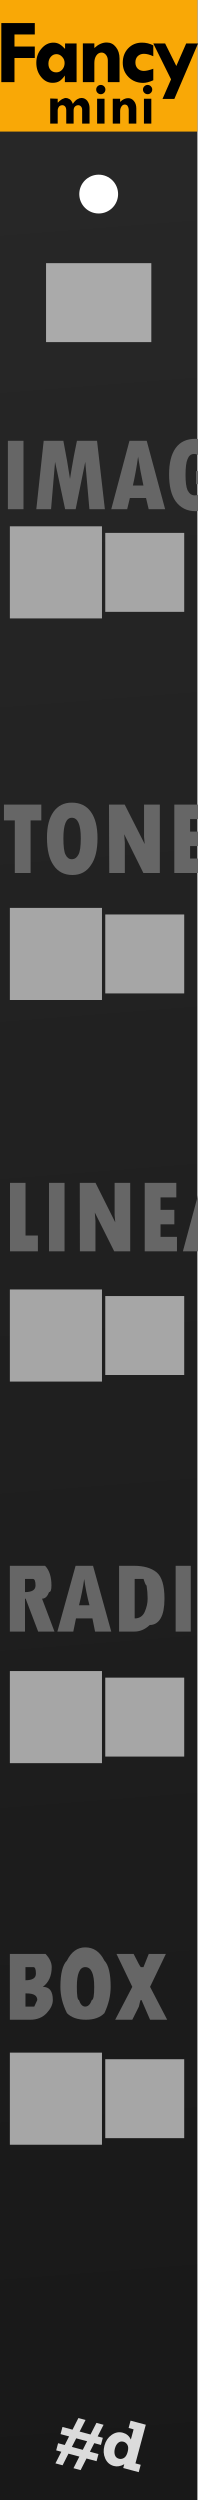
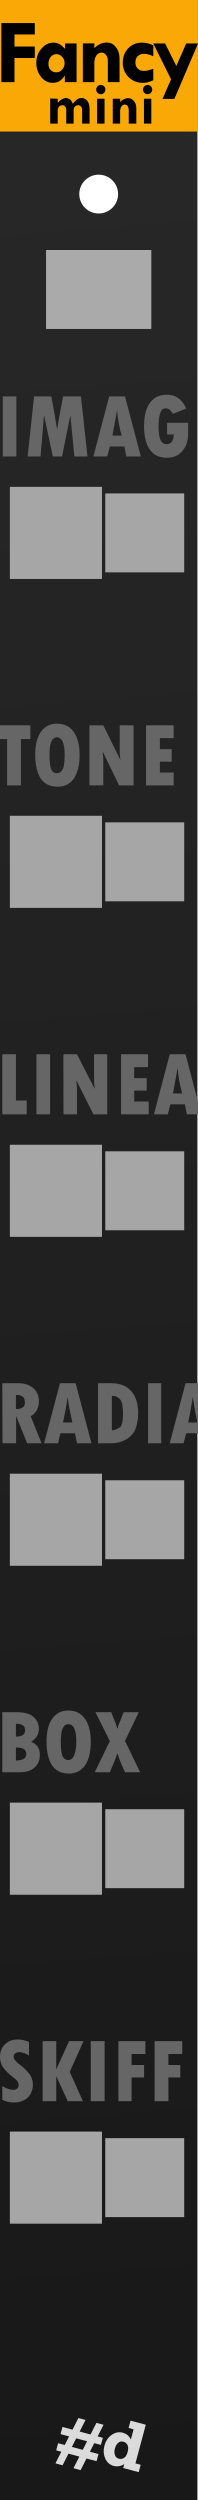
<svg xmlns="http://www.w3.org/2000/svg" width="30" height="380" viewBox="0 0 30 380" version="1.1">
  <linearGradient id="pg" y2="100%" gradientUnits="userSpaceOnUse">
    <stop offset="0" stop-color="#282828" />
    <stop offset="1" stop-color="#181818" />
  </linearGradient>
  <rect id="panel" width="100%" height="100%" fill="url(#pg)" />
  <rect id="mast" width="100%" height="20" fill="#f9a806" />
  <path id="Fancy--title" d="M 0.2 3.504 L 5.29 3.504 L 5.29 5.24 L 2.2 5.24 L 2.2 7.07 L 5.29 7.07 L 5.29 8.82 L 2.2 8.82 L 2.2 12.48 L 0.2 12.48 Z M 9.86 12.48 L 9.86 11.48 L 9.86 11.48 C 9.587 11.867 9.313 12.15 9.04 12.33 C 8.76 12.503 8.413 12.59 8 12.59 C 7.313 12.59 6.73 12.293 6.25 11.7 C 5.763 11.107 5.52 10.387 5.52 9.54 C 5.52 8.7 5.78 7.983 6.3 7.39 C 6.813 6.783 7.423 6.48 8.13 6.48 C 8.463 6.48 8.767 6.557 9.04 6.71 C 9.307 6.863 9.59 7.103 9.89 7.43 L 9.89 6.61 L 11.641 6.61 L 11.641 12.48 Z M 8.58 8.23 C 8.233 8.23 7.943 8.37 7.71 8.65 C 7.477 8.923 7.36 9.27 7.36 9.69 C 7.36 10.083 7.47 10.4 7.69 10.64 C 7.91 10.88 8.2 11 8.56 11 C 8.907 11 9.203 10.863 9.45 10.59 C 9.697 10.31 9.82 9.973 9.82 9.58 C 9.82 9.213 9.697 8.9 9.45 8.64 C 9.203 8.367 8.913 8.23 8.58 8.23 Z M 14.34 6.6 L 14.34 7.3 C 14.94 6.74 15.567 6.46 16.22 6.46 C 16.787 6.46 17.25 6.69 17.61 7.15 C 17.983 7.61 18.17 8.197 18.17 8.91 L 18.17 12.48 L 16.39 12.48 L 16.39 9.19 C 16.39 8.857 16.297 8.573 16.11 8.34 C 15.923 8.107 15.7 7.99 15.44 7.99 C 15.12 7.99 14.857 8.137 14.65 8.43 C 14.443 8.723 14.34 9.103 14.34 9.57 L 14.34 12.48 L 12.594 12.48 L 12.594 6.6 Z M 23.3 10.45 L 23.3 12.2 C 22.7 12.467 22.19 12.6 21.77 12.6 C 20.883 12.6 20.143 12.31 19.55 11.73 C 18.957 11.143 18.66 10.413 18.66 9.54 C 18.66 8.66 18.933 7.93 19.48 7.35 C 20.033 6.77 20.733 6.48 21.58 6.48 C 22.193 6.48 22.767 6.62 23.3 6.9 L 23.3 8.55 C 22.767 8.303 22.293 8.18 21.88 8.18 C 21.493 8.18 21.177 8.3 20.93 8.54 C 20.697 8.78 20.58 9.097 20.58 9.49 C 20.58 9.877 20.697 10.19 20.93 10.43 C 21.17 10.663 21.483 10.78 21.87 10.78 C 22.223 10.78 22.7 10.67 23.3 10.45 Z M 23.3 6.61 L 25.1 6.61 L 26.8 10.03 L 28.3 6.61 L 30.1 6.61 L 26.5 15.04 L 24.7 15.04 L 26 12.06 Z" />
  <path id="mini--title" d="M 8.77 15.01 L 8.77 15.59 C 8.837 15.59 8.913 15.523 9 15.39 C 9.1 15.303 9.2 15.227 9.3 15.16 C 9.393 15.087 9.507 15.03 9.64 14.99 C 9.773 14.923 9.893 14.89 10 14.89 C 10.173 14.89 10.363 14.95 10.57 15.07 C 10.77 15.19 10.937 15.43 11.07 15.79 C 11.303 15.443 11.533 15.207 11.76 15.08 C 11.98 14.953 12.188 14.89 12.385 14.89 C 12.728 14.89 13.018 15.03 13.255 15.31 C 13.492 15.63 13.611 15.99 13.611 16.39 L 13.611 18.79 L 12.486 18.79 L 12.486 16.69 C 12.486 16.49 12.429 16.323 12.315 16.19 C 12.198 16.057 12.06 15.99 11.9 15.99 C 11.707 15.99 11.54 16.057 11.4 16.19 C 11.26 16.323 11.19 16.523 11.19 16.79 L 11.19 18.79 L 10.07 18.79 L 10.07 16.79 C 10.07 16.523 10.013 16.323 9.9 16.19 C 9.787 16.057 9.647 15.99 9.48 15.99 C 9.287 15.99 9.12 16.057 8.98 16.19 C 8.84 16.39 8.77 16.59 8.77 16.79 L 8.77 18.79 L 7.63 18.79 L 7.63 14.97 Z M 14.62 13.61 C 14.62 13.423 14.687 13.26 14.82 13.12 C 14.96 12.98 15.127 12.91 15.32 12.91 C 15.513 12.91 15.68 12.98 15.82 13.12 C 15.953 13.26 16.02 13.423 16.02 13.61 C 16.02 13.803 15.953 13.97 15.82 14.11 C 15.68 14.25 15.513 14.32 15.32 14.32 C 15.127 14.32 14.96 14.25 14.82 14.11 C 14.687 13.97 14.62 13.803 14.62 13.61 Z M 14.76 15.01 L 15.89 15.01 L 15.89 18.79 L 14.76 18.79 Z M 18.26 15.01 L 18.26 15.49 C 18.647 15.11 19.05 14.92 19.47 14.92 C 19.83 14.92 20.127 15.067 20.36 15.36 C 20.6 15.647 20.72 16.023 20.72 16.49 L 20.72 18.79 L 19.57 18.79 L 19.57 16.69 C 19.57 16.49 19.51 16.29 19.39 16.09 C 19.277 15.957 19.133 15.89 18.96 15.89 C 18.76 15.89 18.593 15.99 18.46 16.19 C 18.327 16.39 18.26 16.623 18.26 16.89 L 18.26 18.79 L 17.14 18.79 L 17.14 15.01 Z M 21.73 13.61 C 21.73 13.423 21.8 13.26 21.94 13.12 C 22.08 12.98 22.247 12.91 22.44 12.91 C 22.633 12.91 22.797 12.98 22.93 13.12 C 23.07 13.26 23.14 13.423 23.14 13.61 C 23.14 13.803 23.07 13.97 22.93 14.11 C 22.797 14.25 22.633 14.32 22.44 14.32 C 22.247 14.32 22.08 14.25 21.94 14.11 C 21.8 13.97 21.73 13.803 21.73 13.61 Z M 21.88 15.01 L 23 15.01 L 23 18.79 L 21.88 18.79 Z" />
  <g transform="translate(0, 28)">
    <circle id="k:fancy-light" cx="15" cy="1.5" r="2.95" fill="#fff" />
-     <rect id="k:on-off" fill="#aaa" x="7" y="12" width="16" height="12" />
+     <rect id="k:on-off" fill="#aaa" x="7" y="10" width="16" height="12" />
  </g>
-   <g transform="translate(0, 40)">
+   <g transform="translate(0, 36)">
    <g transform="translate(0, 24)">
-       <rect id="k:pic-check" fill="#a6a6a6" x="1.5" y="16" width="14" height="14" />
-       <rect id="k:pic-options" fill="#a6a6a6" x="16" y="17" width="12" height="12" />
-       <xcircle id="k:pic-input" fill="#5c95d6" cx="15" cy="42" r="11" />
-       <path id="m-label" aria-label="IMAGE" fill="#666666" d="M 1.2 3 L 3.57 3 L 3.57 13.4 L 1.2 13.4 Z M 6.64 3 L 9.63 3 C 10.059 5.2 10.396 7.133 10.641 8.8 L 10.898 7.2 C 11.003 6.533 11.115 5.9 11.234 5.3 L 11.695 3 L 14.75 3 L 15.94 13.4 L 13.59 13.4 L 12.96 6.2 L 11.5 13.4 L 9.9 13.4 L 8.37 6.2 L 7.76 13.4 L 5.52 13.4 Z M 25.1 13.4 L 22.6 13.4 L 22.2 11.7 L 19.74 11.7 L 19.33 13.4 L 16.91 13.4 L 19.68 3 L 22.3 3 Z M 21.8 9.8 C 21.467 8.267 21.197 6.8 20.99 5.4 L 20.99 5.4 C 20.803 6.8 20.54 8.267 20.2 9.8 Z M 33.3 7.6 L 33.3 9.3 C 33.3 10.633 32.967 11.7 32.3 12.5 C 31.7 13.3 30.833 13.7 29.7 13.7 C 28.433 13.7 27.433 13.2 26.7 12.2 C 26.033 11.267 25.7 9.9 25.7 8.1 C 25.7 6.367 26.033 5.033 26.7 4.1 C 27.367 3.167 28.367 2.7 29.7 2.7 C 31.233 2.7 32.333 3.5 33 5.1 L 30.7 6 C 30.5 5.667 30.333 5.433 30.2 5.3 C 30.067 5.1 29.833 5 29.5 5 C 29.033 5 28.7 5.267 28.5 5.8 C 28.3 6.267 28.2 7.067 28.2 8.2 C 28.2 9.267 28.3 10.033 28.5 10.5 C 28.767 11.033 29.133 11.3 29.6 11.3 C 30.4 11.3 30.833 10.733 30.9 9.6 L 29.8 9.6 L 29.8 7.6 Z M 35.1 3 L 39.9 3 L 39.9 5.2 L 37.4 5.2 L 37.4 7.1 L 39.5 7.1 L 39.5 9.3 L 37.4 9.3 L 37.4 11.2 L 39.9 11.2 L 39.9 13.4 L 35.1 13.4 Z" />
+       <path id="m-label" aria-label="IMAGE" fill="#666666" d="m 0.42,0.25 h 2.07 v 9.13 h -2.07 z m 4.76,0 h 2.62 c 0.37,1.97 0.67,3.67 0.88,5.08 l 0.23,-1.41 c 0.1,-0.55 0.18,-1.09 0.29,-1.62 l 0.4,-2.05 h 2.7 l 1,9.13 h -2 l -0.6,-6.28 -1.27,6.28 h -1.4 l -1.34,-6.29 -0.53,6.29 h -1.96 z m 16.22,9.13 h -2.2 l -0.3,-1.52 h -2.2 l -0.4,1.52 h -2.1 l 2.4,-9.13 h 2.4 z m -2.9,-3.17 c -0.4,-1.35 -0.6,-2.64 -0.7,-3.87 v 0 c -0.2,1.26 -0.5,2.55 -0.7,3.87 z m 10.1,-1.94 v 1.53 c 0,1.19 -0.3,2.11 -0.9,2.78 -0.6,0.67 -1.3,1 -2.3,1 -1.2,0 -2,-0.4 -2.6,-1.2 -0.6,-0.85 -0.9,-2.06 -0.9,-3.61 0,-1.56 0.3,-2.74 0.9,-3.55 0.6,-0.813 1.4,-1.22 2.6,-1.22 1.3,0 2.3,0.697 2.9,2.09 l -2,0.81 c -0.2,-0.29 -0.4,-0.51 -0.5,-0.64 -0.2,-0.13 -0.4,-0.2 -0.6,-0.2 -0.4,0 -0.7,0.22 -0.8,0.66 -0.2,0.44 -0.3,1.15 -0.3,2.13 0,0.92 0.1,1.6 0.3,2.03 0.2,0.43 0.5,0.64 0.9,0.64 0.7,0 1.1,-0.49 1.1,-1.48 h -1 v -1.77 z m 1.5,-4.02 h 4.2 v 1.95 h -2.1 v 1.68 h 1.8 v 1.89 h -1.8 v 1.66 h 2.1 v 1.95 h -4.2 z" />
+       <rect id="k:pic-check" fill="#a6a6a6" x="1.5" y="14" width="14" height="14" />
+       <rect id="k:pic-options" fill="#a6a6a6" x="16" y="15" width="12" height="12" />
    </g>
-     <g transform="translate(0, 82)">
-       <rect id="k:fill-check" fill="#a6a6a6" x="1.5" y="16" width="14" height="14" />
-       <rect id="k:fill-options" fill="#a6a6a6" x="16" y="17" width="12" height="12" />
-       <xcircle id="k:in-fill-input" fill="#5c95d6" cx="15" cy="42" r="11" />
-       <path id="m-label" aria-label="TONE" fill="#666666" d="M 0.6 0.3 L 6.28 0.3 L 6.28 2.7 L 4.65 2.7 L 4.65 10.7 L 2.25 10.7 L 2.25 2.7 L 0.6 2.7 Z M 11.011 11 C 9.75 11 8.79 10.5 8.13 9.5 C 7.47 8.567 7.14 7.167 7.14 5.3 C 7.14 3.633 7.47 2.333 8.13 1.4 C 8.797 0.467 9.723 -2.84217e-14 10.909 -1.42109e-14 C 12.176 -2.84217e-14 13.143 0.467 13.81 1.4 C 14.483 2.333 14.82 3.667 14.82 5.4 C 14.82 7.2 14.487 8.567 13.82 9.5 C 13.167 10.5 12.23 11 11.011 11 Z M 10.921 2.3 C 10.064 2.3 9.636 3.333 9.636 5.4 C 9.636 6.667 9.743 7.5 9.956 7.9 C 10.176 8.367 10.492 8.6 10.905 8.6 C 11.348 8.6 11.686 8.367 11.921 7.9 C 12.16 7.5 12.28 6.667 12.28 5.4 C 12.28 3.333 11.827 2.3 10.921 2.3 Z M 16.566 0.3 L 18.956 0.3 L 21.996 6.3 L 21.896 5.2 L 21.896 0.3 L 24.296 0.3 L 24.296 10.7 L 21.796 10.7 L 18.876 4.8 L 18.976 6.1 L 18.976 10.7 L 16.606 10.7 Z M 26.496 0.3 L 31.296 0.3 L 31.296 2.5 L 28.896 2.5 L 28.896 4.4 L 30.996 4.4 L 30.996 6.6 L 28.896 6.6 L 28.896 8.5 L 31.296 8.5 L 31.296 10.7 L 26.496 10.7 Z" />
+     <g transform="translate(0, 74)">
+       <path id="m-label" aria-label="TONE" fill="#666666" d="m -0.34,0.25 h 4.95 v 2.09 h -1.43 v 7.04 h -2.1 v -7.04 h -1.42 z m 9.08,9.33 c -1.1,0 -1.94,-0.4 -2.52,-1.2 -0.58,-0.87 -0.87,-2.11 -0.87,-3.7 0,-1.47 0.29,-2.62 0.87,-3.44 0.58,-0.827 1.39,-1.24 2.43,-1.24 1.11,0 1.95,0.413 2.55,1.24 0.6,0.83 0.9,2 0.9,3.53 0,1.53 -0.3,2.74 -0.9,3.61 -0.6,0.8 -1.39,1.2 -2.46,1.2 z m -0.1,-7.51 c -0.75,0 -1.12,0.88 -1.12,2.63 0,1.13 0.1,1.89 0.28,2.27 0.19,0.37 0.46,0.56 0.82,0.56 0.39,0 0.68,-0.19 0.89,-0.56 0.21,-0.38 0.32,-1.12 0.32,-2.22 0,-1.79 -0.4,-2.68 -1.19,-2.68 z m 4.96,-1.82 h 2.1 l 2.6,5.27 -0.1,-0.99 v -4.28 h 2.1 v 9.13 h -2.2 l -2.5,-5.18 0.1,1.13 v 4.05 h -2.1 z m 8.6,0 h 4.2 v 1.95 h -2.1 v 1.68 h 1.8 v 1.89 h -1.8 v 1.66 h 2.1 v 1.95 h -4.2 z" />
+       <rect id="k:fill-check" fill="#a6a6a6" x="1.5" y="14" width="14" height="14" />
+       <rect id="k:fill-options" fill="#a6a6a6" x="16" y="15" width="12" height="12" />
    </g>
-     <g transform="translate(0, 140)">
-       <rect id="k:linear-check" fill="#a6a6a6" x="1.5" y="16" width="14" height="14" />
-       <rect id="k:linear-options" fill="#a6a6a6" x="16" y="17" width="12" height="12" />
-       <xcircle id="k:linear-input" fill="#5c95d6" cx="15" cy="42" r="11" />
-       <path fill="#666666" id="m-label" aria-label="LINEAR" d="M 1.52 -0.2 L 3.88 -0.2 L 3.88 7.8 L 5.76 7.8 L 5.76 10.2 L 1.52 10.2 Z M 7.45 -0.2 L 9.81 -0.2 L 9.81 10.2 L 7.45 10.2 Z M 12.127 -0.2 L 14.52 -0.2 L 17.52 5.8 L 17.42 4.7 L 17.42 -0.2 L 19.79 -0.2 L 19.79 10.2 L 17.36 10.2 L 14.41 4.3 L 14.51 5.6 L 14.51 10.2 L 12.147 10.2 Z M 22 -0.2 L 26.8 -0.2 L 26.8 2 L 24.4 2 L 24.4 3.9 L 26.5 3.9 L 26.5 6.1 L 24.4 6.1 L 24.4 8 L 26.9 8 L 26.9 10.2 L 22 10.2 Z M 36 10.2 L 33.6 10.2 L 33.2 8.5 L 30.7 8.5 L 30.2 10.2 L 27.8 10.2 L 30.6 -0.2 L 33.3 -0.2 Z M 32.7 6.6 C 32.367 5.067 32.1 3.6 31.9 2.2 L 31.9 2.2 C 31.7 3.6 31.433 5.067 31.1 6.6 Z M 37.2 -0.2 L 40 -0.2 C 41.067 -0.2 41.933 0.067 42.6 0.6 C 43.267 1.2 43.6 2 43.6 3 C 43.6 3.467 43.467 3.933 43.2 4.4 C 42.933 4.867 42.567 5.233 42.1 5.5 L 44 10.2 L 41.5 10.2 L 39.6 5.4 L 39.6 5.4 L 39.6 10.2 L 37.2 10.2 Z M 39.6 1.8 L 39.6 4.3 C 40.6 4.233 41.1 3.867 41.1 3.2 C 41.1 2.667 41 2.3 40.8 2.1 C 40.533 1.9 40.133 1.8 39.6 1.8 Z" />
+     <g transform="translate(0, 124)">
+       <path fill="#666666" id="m-label" aria-label="LINEAR" d="m 0.35,0.25 h 2.07 v 7.02 h 1.64 v 2.11 h -3.71 z m 5.19,0 h 2.07 v 9.13 h -2.07 z m 4.09,0 h 2.07 l 2.7,5.27 -0.1,-0.99 v -4.28 h 2 v 9.13 h -2.1 l -2.6,-5.18 0.1,1.13 v 4.05 h -2.05 z m 8.77,0 h 4.1 v 1.95 h -2.1 v 1.68 h 1.9 v 1.89 h -1.9 v 1.66 h 2.2 v 1.95 h -4.2 z m 12.2,9.13 h -2.2 l -0.3,-1.52 h -2.2 l -0.4,1.52 h -2.1 l 2.4,-9.13 h 2.4 z m -2.9,-3.17 c -0.4,-1.35 -0.6,-2.64 -0.7,-3.87 v 0 c -0.2,1.26 -0.5,2.55 -0.7,3.87 z m 3.9,-5.96 h 2.4 c 1,0 1.7,0.253 2.3,0.76 0.6,0.5 0.9,1.18 0.9,2.04 0,0.44 -0.1,0.87 -0.3,1.29 -0.3,0.41 -0.6,0.71 -1,0.92 l 1.7,4.12 h -2.2 l -1.7,-4.16 v 0 4.16 h -2.1 z m 2.1,1.77 v 2.16 c 0.9,0 1.4,-0.32 1.4,-0.96 0,-0.42 -0.2,-0.72 -0.4,-0.91 -0.2,-0.18 -0.6,-0.28 -1,-0.29 z" />
+       <rect id="k:linear-check" fill="#a6a6a6" x="1.5" y="14" width="14" height="14" />
+       <rect id="k:linear-options" fill="#a6a6a6" x="16" y="15" width="12" height="12" />
    </g>
-     <g transform="translate(0, 198)">
-       <rect id="k:radial-check" fill="#a6a6a6" x="1.5" y="16" width="14" height="14" />
-       <rect id="k:radial-options" fill="#a6a6a6" x="16" y="17" width="12" height="12" />
-       <xcircle id="k:radial-input" fill="#5c95d6" cx="15" cy="42" r="11" />
-       <path fill="#666666" id="m-label" aria-label="RADIAL" d="M 1.5 0 L 4.2 0 L 6.85 0 C 7.497 0.667 7.82 1.667 7.82 3 C 7.82 3.667 7.7 4 7.46 4 C 7.213 4.667 6.857 5 6.39 5 L 8.28 10 L 5.8 10 L 3.9 5 L 3.8 5 L 3.8 10 L 1.5 10 Z M 3.8 2 L 3.8 4 C 4.867 4 5.4 3.667 5.4 3 C 5.4 2.333 5.267 2 5 2 L 3.8 2 Z M 16.909 10 L 14.45 10 L 14.05 8 L 11.55 8 L 11.14 10 L 8.72 10 L 11.49 0 L 14.14 0 Z M 13.6 6 C 13.247 4.667 12.98 3.333 12.8 2 L 12.8 2 C 12.613 3.333 12.35 4.667 12.01 6 Z M 18.1 0 L 20.32 0 C 21.847 0 23.01 0.333 23.81 1 C 24.603 1.667 25 3 25 5 C 25 6.333 24.803 7.333 24.41 8 C 24.017 8.667 23.467 9 22.76 9 C 22.06 9.667 21.28 10 20.42 10 L 18.1 10 Z M 20.47 2 L 20.47 8 C 21.19 8 21.7 7.667 22 7 C 22.293 6.333 22.44 5.667 22.44 5 C 22.44 4.333 22.387 3.667 22.28 3 C 22.18 3 22.027 2.667 21.82 2 L 21.21 2 L 20.47 2 Z M 26.7 0 L 29 0 L 29 10 L 26.7 10 Z M 38.7 10 L 36.2 10 L 35.8 8 L 33.3 8 L 32.9 10 L 30.5 10 L 33.2 0 L 35.9 0 Z M 35.3 6 C 34.967 4.667 34.7 3.333 34.5 2 L 34.5 2 C 34.3 3.333 34.033 4.667 33.7 6 Z M 39.9 0 L 42.2 0 L 42.2 8 L 44.1 8 L 44.1 10 L 39.9 10 Z" />
+     <g transform="translate(0, 174)">
+       <path fill="#666666" id="m-label" aria-label="RADIAL" d="m 0.35,0.25 h 2.41 c 0.97,0 1.74,0.253 2.31,0.76 0.57,0.5 0.85,1.18 0.85,2.04 0,0.44 -0.11,0.87 -0.32,1.29 -0.22,0.41 -0.53,0.71 -0.94,0.92 l 1.66,4.12 h -2.19 l -1.68,-4.16 v 0 4.16 h -2.07 z m 2.07,1.77 v 2.16 c 0.91,0 1.37,-0.32 1.37,-0.96 0,-0.42 -0.11,-0.72 -0.32,-0.91 -0.21,-0.18 -0.56,-0.28 -1.05,-0.29 z m 11.48,7.36 h -2.2 l -0.3,-1.52 h -2.22 l -0.36,1.52 h -2.12 l 2.42,-9.13 h 2.38 z m -2.9,-3.17 c -0.3,-1.35 -0.6,-2.64 -0.7,-3.87 v 0 c -0.2,1.26 -0.43,2.55 -0.72,3.87 z m 3.9,-5.96 h 2 c 1.3,0 2.3,0.383 3,1.15 0.7,0.76 1.1,1.88 1.1,3.35 0,1.11 -0.2,2 -0.5,2.69 -0.4,0.69 -0.9,1.17 -1.5,1.44 -0.6,0.33 -1.3,0.5 -2,0.5 h -2.1 z m 2.1,1.95 v 5.23 c 0.6,-0.1 1.1,-0.29 1.4,-0.66 0.2,-0.39 0.3,-1.04 0.3,-1.93 0,-0.53 -0.1,-0.97 -0.1,-1.34 -0.1,-0.37 -0.2,-0.65 -0.4,-0.85 -0.2,-0.2 -0.4,-0.32 -0.5,-0.37 -0.2,-0.1 -0.5,-0.1 -0.7,-0.1 z m 5.5,-1.95 h 2 v 9.13 h -2 z m 10.4,9.13 h -2.1 l -0.4,-1.52 h -2.1 l -0.4,1.52 h -2.1 l 2.4,-9.13 h 2.3 z m -2.9,-3.17 c -0.3,-1.35 -0.5,-2.64 -0.7,-3.87 v 0 c -0.2,1.26 -0.4,2.55 -0.7,3.87 z m 4,-5.96 h 2.1 v 7.02 h 1.6 v 2.11 h -3.7 z" />
+       <rect id="k:radial-check" fill="#a6a6a6" x="1.5" y="14" width="14" height="14" />
+       <rect id="k:radial-options" fill="#a6a6a6" x="16" y="15" width="12" height="12" />
    </g>
-     <g transform="translate(0, 256)">
-       <rect id="k:box-check" fill="#a6a6a6" x="1.5" y="16" width="14" height="14" />
-       <rect id="k:box-options" fill="#a6a6a6" x="16" y="17" width="12" height="12" />
-       <xcircle id="k:box-input" fill="#5c95d6" cx="15" cy="42" r="11" />
-       <path id="m-label" aria-label="BOX" fill="#666666" d="M 1.5 1 L 3.91 1 L 6.933 1 C 7.551 1.667 7.86 2.333 7.86 3 C 7.86 4.333 7.41 5.333 6.511 6 C 7.524 6 8.03 6.667 8.03 8 C 8.03 8.667 7.716 9.333 7.089 10 C 6.459 10.667 5.629 11 4.6 11 L 1.5 11 Z M 3.87 3 L 3.87 5 C 4.93 5 5.46 4.667 5.46 4 C 5.46 3.333 5.33 3 5.07 3 L 3.87 3 Z M 3.87 7 L 3.87 9 L 5.21 9 C 5.515 8.333 5.668 8 5.668 8 C 5.668 7.333 5.135 7 4.07 7 Z M 13.06 11 C 11.8 11 10.84 10.667 10.18 10 C 9.513 8.667 9.18 7.333 9.18 6 C 9.18 4 9.513 2.667 10.18 2 C 10.847 0.667 11.773 0 12.96 0 C 14.227 0 15.193 0.667 15.86 2 C 16.5 2.667 16.82 4 16.82 6 C 16.82 7.333 16.503 8.667 15.87 10 C 15.217 10.667 14.28 11 13.06 11 Z M 12.96 3 C 12.107 3 11.68 4 11.68 6 C 11.68 7.333 11.787 8 12 8 C 12.22 8.667 12.537 9 12.95 9 C 13.39 9 13.727 8.667 13.96 8 C 14.2 8 14.32 7.333 14.32 6 C 14.32 4 13.867 3 12.96 3 Z M 17.71 1 L 20.31 1 C 20.977 2.333 21.343 3 21.41 3 L 21.51 3 L 21.81 3 L 22.61 1 L 25.21 1 L 22.81 6 L 25.41 11 L 22.81 11 C 21.943 9 21.51 8 21.51 8 L 21.41 8 C 21.343 8 21.243 8.333 21.11 9 L 20.11 11 L 17.51 11 L 20.11 6 Z" />
+     <g transform="translate(0, 224)">
+       <path id="m-label" aria-label="BOX" fill="#666666" d="m 0.35,0.25 h 2.1 c 1.23,0 2.11,0.243 2.65,0.73 0.54,0.48 0.81,1.09 0.81,1.83 0,0.8 -0.4,1.45 -1.18,1.94 0.89,0.35 1.33,1.01 1.33,2 0,0.79 -0.27,1.43 -0.82,1.93 -0.55,0.47 -1.28,0.7 -2.19,0.7 h -2.7 z m 2.07,1.75 v 1.97 c 0.93,0 1.39,-0.32 1.39,-0.96 0,-0.37 -0.11,-0.62 -0.34,-0.77 -0.22,-0.15 -0.57,-0.23 -1.05,-0.24 z m 0,3.63 v 1.97 c 0.52,0 0.91,-0.1 1.17,-0.24 0.27,-0.15 0.4,-0.41 0.4,-0.76 0,-0.65 -0.47,-0.97 -1.4,-0.97 z m 8.08,3.95 c -1.15,0 -1.99,-0.4 -2.56,-1.2 -0.58,-0.87 -0.87,-2.11 -0.87,-3.7 0,-1.47 0.29,-2.62 0.87,-3.44 0.58,-0.827 1.39,-1.24 2.46,-1.24 1.1,0 1.9,0.413 2.5,1.24 0.6,0.83 0.9,2 0.9,3.53 0,1.53 -0.3,2.74 -0.9,3.61 -0.6,0.8 -1.4,1.2 -2.4,1.2 z m -0.1,-7.51 c -0.79,0 -1.16,0.88 -1.16,2.63 0,1.13 0.1,1.89 0.28,2.27 0.19,0.37 0.47,0.56 0.88,0.56 0.3,0 0.6,-0.19 0.8,-0.56 0.2,-0.38 0.4,-1.12 0.4,-2.22 0,-1.79 -0.4,-2.68 -1.2,-2.68 z m 4.1,-1.82 h 2.4 c 0.6,1.43 0.9,2.25 0.9,2.46 h 0.1 c 0,-0.1 0,-0.3 0.2,-0.69 l 0.7,-1.77 h 2.3 l -2.1,4.36 2.3,4.77 h -2.3 c -0.8,-1.72 -1.1,-2.65 -1.1,-2.78 h -0.1 c -0.1,0.29 -0.2,0.58 -0.3,0.87 l -0.8,1.91 h -2.3 l 2.3,-4.74 z" />
+       <rect id="k:box-check" fill="#a6a6a6" x="1.5" y="14" width="14" height="14" />
+       <rect id="k:box-options" fill="#a6a6a6" x="16" y="15" width="12" height="12" />
+     </g>
+     <g transform="translate(0, 274)">
+       <path id="m-label" fill="#666666" d="M 0.35,9.18 v -2.1 c 0.65,0.39 1.2,0.58 1.65,0.58 0.26,0 0.47,-0.1 0.62,-0.21 0.15,-0.15 0.22,-0.34 0.22,-0.58 0,-0.18 -0.1,-0.35 -0.18,-0.51 -0.12,-0.16 -0.33,-0.35 -0.62,-0.58 -0.72,-0.55 -1.24,-1.06 -1.56,-1.53 -0.32,-0.47 -0.48,-1 -0.48,-1.58 0,-0.79 0.247,-1.43 0.74,-1.92 0.5,-0.5 1.14,-0.75 1.93,-0.75 0.59,0 1.17,0.127 1.74,0.38 v 2.04 c -0.61,-0.33 -1.11,-0.5 -1.5,-0.5 -0.25,0 -0.46,0.1 -0.61,0.19 -0.15,0.12 -0.22,0.29 -0.22,0.51 0,0.38 0.35,0.81 1.04,1.29 0.41,0.29 0.82,0.69 1.24,1.2 0.43,0.51 0.64,1.1 0.64,1.77 0,0.8 -0.28,1.47 -0.83,2 -0.55,0.47 -1.25,0.7 -2.1,0.7 -0.58,0 -1.153,-0.13 -1.72,-0.4 z m 6.13,-8.93 h 2.07 v 4.3 0 l 1.95,-4.3 h 2.2 l -2.1,4.67 2,4.46 h -2.3 l -1.75,-3.79 v 0 3.79 h -2.07 z m 7.32,0 h 2.1 v 9.13 h -2.1 z m 4.2,0 h 4.1 v 1.96 h -2.1 v 1.67 h 1.9 v 1.89 h -1.9 v 3.61 h -2 z m 5.5,0 h 4.2 v 1.96 h -2.1 v 1.67 h 1.8 v 1.89 h -1.8 v 3.61 h -2.1 z" />
+       <rect id="k:skiff-check" fill="#a6a6a6" x="1.5" y="14" width="14" height="14" />
+       <rect id="k:skiff-options" fill="#a6a6a6" x="16" y="15" width="12" height="12" />
    </g>
  </g>
  <g aria-label="#d (pachde logo)" transform="translate(8,364)">
    <path id="logo" fill="#dbdbdb" d="M 3.023,5.309 3.916,3.543 5.003,3.834 4.104,5.599 5.759,6.042 6.658,4.277 7.74,4.567 6.846,6.334 7.631,6.544 7.34,7.631 6.328,7.36 5.666,8.665 6.969,9.014 6.678,10.1 5.148,9.691 4.255,11.457 3.168,11.166 4.062,9.4 2.407,8.956 1.513,10.723 0.426,10.431 1.32,8.665 0.540,8.456 0.831,7.369 1.843,7.64 2.5,6.334 1.202,5.986 1.493,4.899 Z M 5.242,7.068 3.587,6.625 2.924,7.93 4.58,8.374 Z M 13.387,10.647 l -0.301,1.122 -2.354,-0.631 0.155,-0.579 Q 10.064,11.035 9.304,10.831 8.394,10.587 7.993,9.687 7.593,8.787 7.874,7.736 8.160,6.669 8.969,6.104 9.78,5.534 10.665,5.771 11.516,6 11.892,6.807 L 12.306,5.262 11.547,5.058 11.847,3.937 14.161,4.557 12.587,10.433 Z M 11.402,8.697 Q 11.589,7.998 11.367,7.62 11.15,7.244 10.767,7.141 10.31,7.019 9.962,7.308 9.621,7.595 9.466,8.173 9.32,8.721 9.465,9.165 q 0.147,0.438 0.615,0.564 0.387,0.104 0.76,-0.12 0.379,-0.227 0.562,-0.912 z" />
  </g>
</svg>
